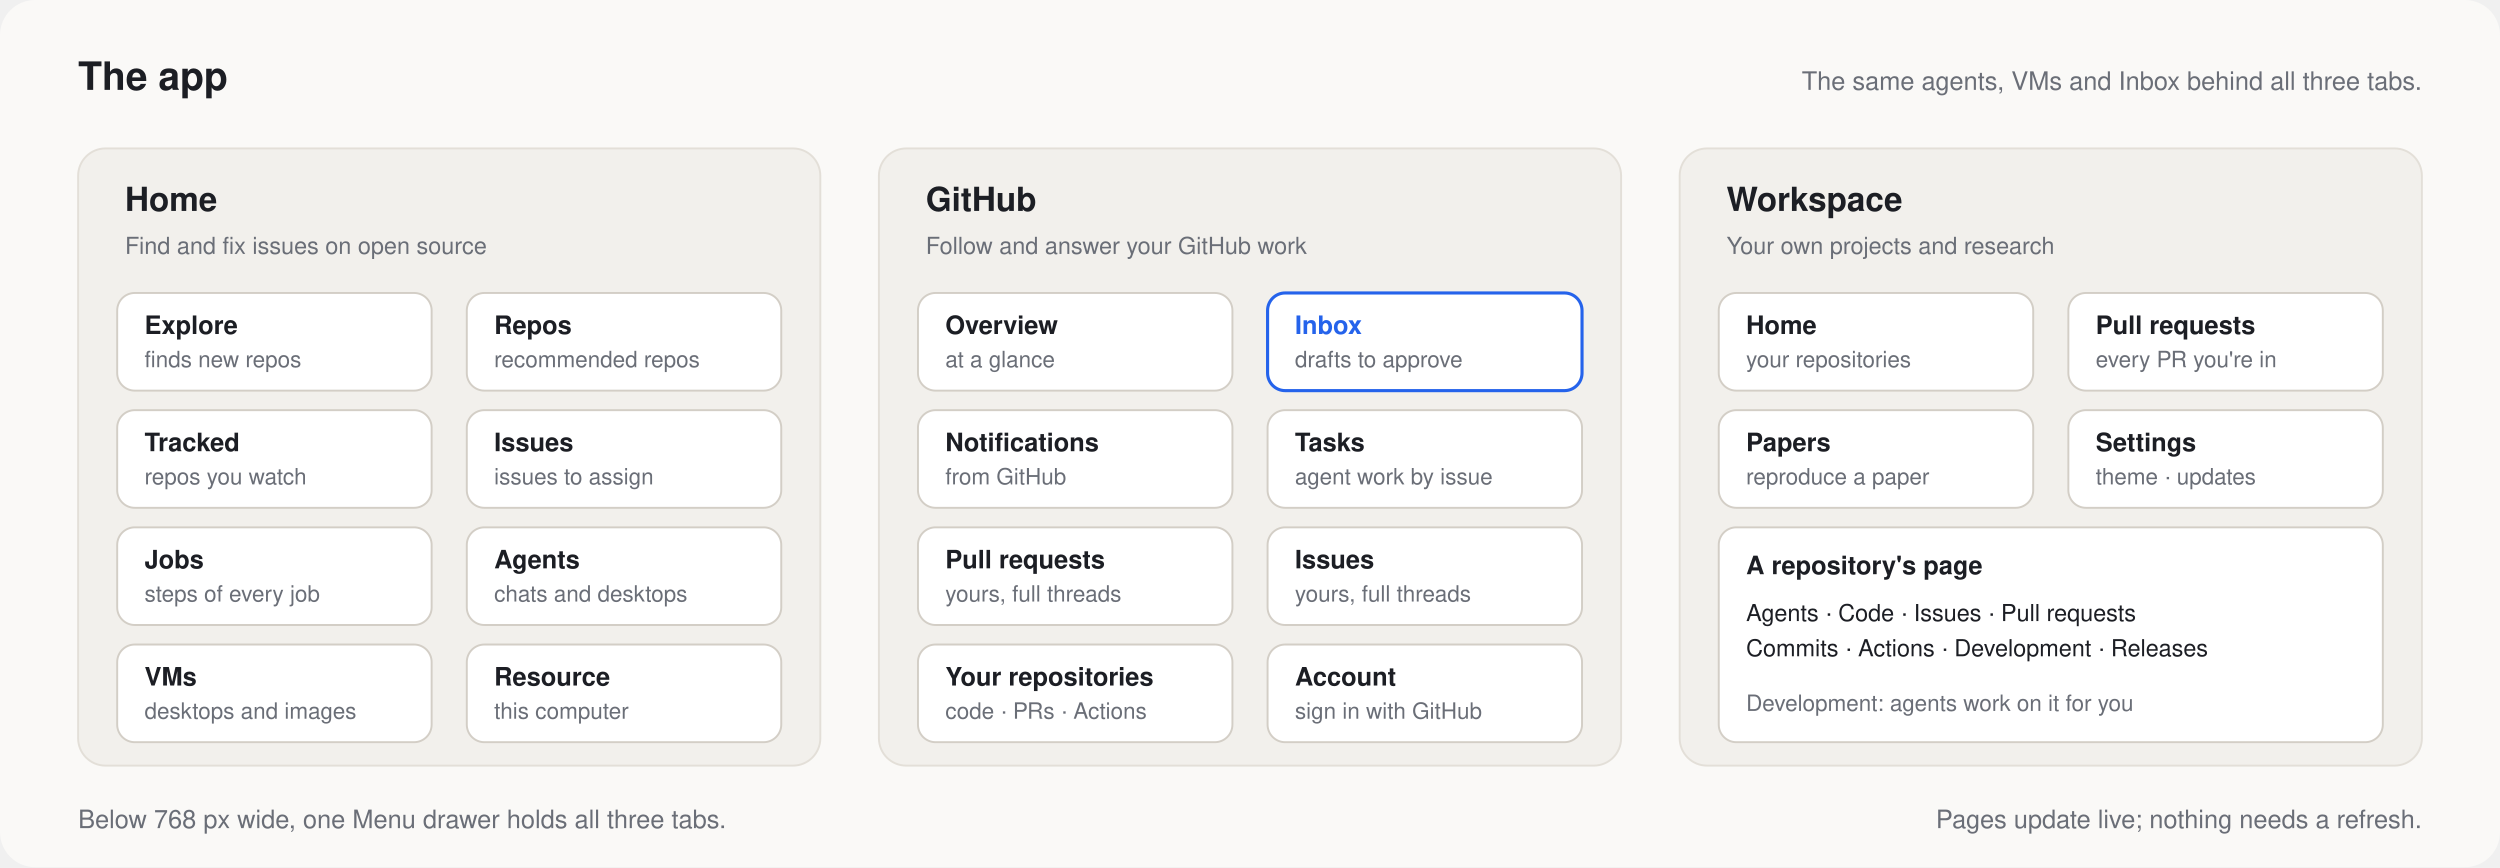
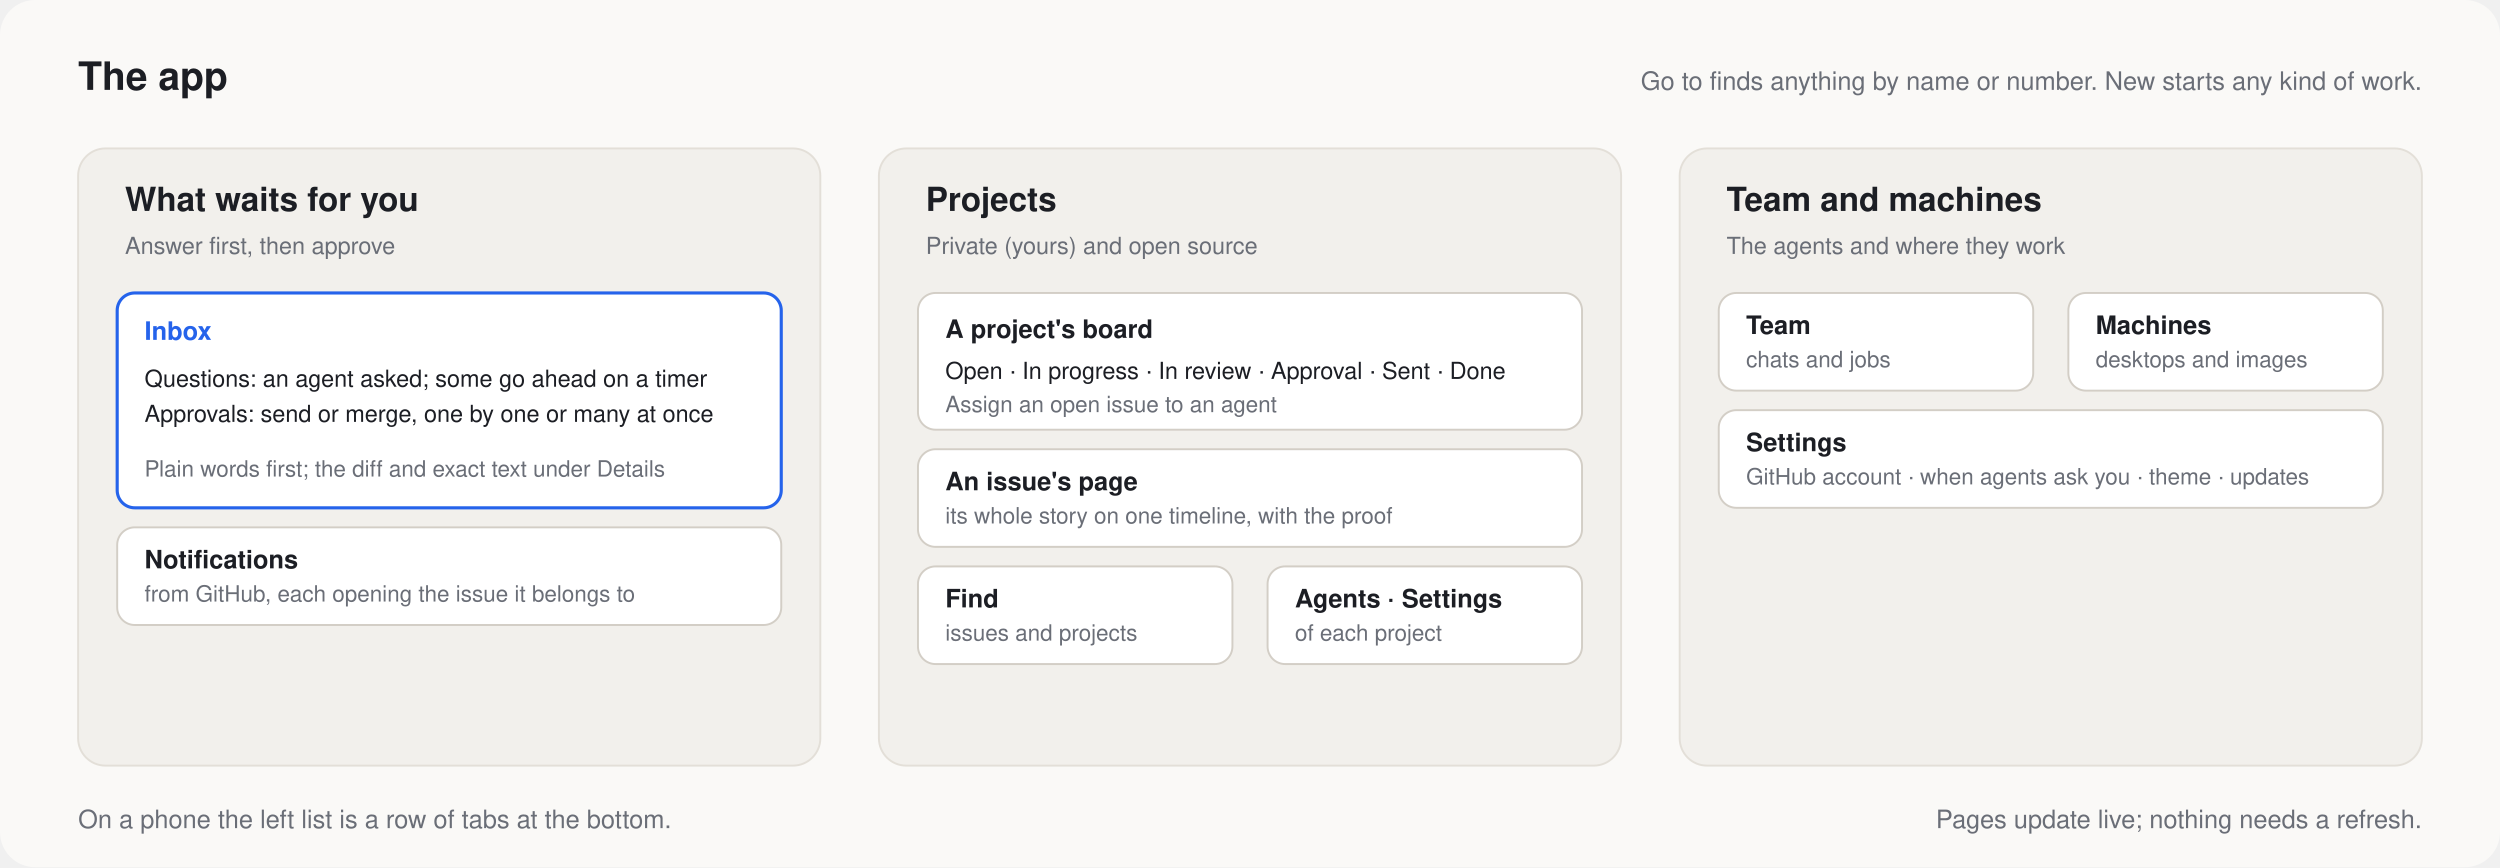
- <svg xmlns="http://www.w3.org/2000/svg" viewBox="0 0 1280 444" width="1280" height="444" role="img" aria-label="Seraph's three header tabs and their pages. Home, for finding and fixing issues on open source: Explore, Repos, Tracked, Issues, Jobs, Agents, VMs, Resource. GitHub, for following and answering your GitHub work: Overview, Inbox, Notifications, Tasks, Pull requests, Issues, Your repositories, Account. Workspace, for your own projects and research: Home, Pull requests, Papers, Settings, and a repository's page with Agents, Code, Issues, Pull requests, Commits, Actions, Development and Releases." font-family="'Instrument Sans', -apple-system, BlinkMacSystemFont, 'Segoe UI', Helvetica, Arial, sans-serif">
+ <svg xmlns="http://www.w3.org/2000/svg" viewBox="0 0 1280 444" width="1280" height="444" role="img" aria-label="Seraph's left list in three parts. What waits for you: the Inbox with its Questions and Approvals tabs, and Notifications. Projects, private and open source: each project's board from Open to Done, one page per issue with its whole timeline, Find issues and Find projects, and the project's Agents and Settings. Team and machines: Team with each agent's chat, Machines with desktops and Images, and Settings." font-family="'Instrument Sans', -apple-system, BlinkMacSystemFont, 'Segoe UI', Helvetica, Arial, sans-serif">
  <style>
    .bg { fill: #faf9f7; }
    .lane { fill: #f2f0ec; stroke: #e3dfd8; }
    .box { fill: #ffffff; stroke: #d3cec6; }
    .key { fill: #ffffff; stroke: #2563eb; stroke-width: 1.6; }
    .t { fill: #1c1e24; }
    .m { fill: #6a6e77; }
    .accent { fill: #2563eb; }
    @media (prefers-color-scheme: dark) {
      .bg { fill: #0e1015; }
      .lane { fill: #151821; stroke: #232836; }
      .box { fill: #1b1f2a; stroke: #2f3546; }
      .key { fill: #1b1f2a; stroke: #4f8cff; }
      .t { fill: #e8eaef; }
      .m { fill: #9aa1ad; }
      .accent { fill: #4f8cff; }
    }
  </style>
  <rect class="bg" x="0" y="0" width="1280" height="444" rx="18" />
  <text class="t" x="40" y="46" font-size="20" font-weight="600">The app</text>
-   <text class="m" x="1240" y="46" font-size="13" text-anchor="end">The same agents, VMs and Inbox behind all three tabs.</text>
+   <text class="m" x="1240" y="46" font-size="13" text-anchor="end">Go to finds anything by name or number. New starts any kind of work.</text>
  <rect class="lane" x="40" y="76" width="380" height="316" rx="14" />
-   <text class="t" x="64" y="108" font-size="17" font-weight="600">Home</text>
-   <text class="m" x="64" y="130" font-size="12">Find and fix issues on open source</text>
-   <rect class="box" x="60" y="150" width="161" height="50" rx="9" />
-   <text class="t" x="74" y="171" font-size="13" font-weight="600">Explore</text>
-   <text class="m" x="74" y="188" font-size="11.5">finds new repos</text>
-   <rect class="box" x="239" y="150" width="161" height="50" rx="9" />
-   <text class="t" x="253" y="171" font-size="13" font-weight="600">Repos</text>
-   <text class="m" x="253" y="188" font-size="11.5">recommended repos</text>
-   <rect class="box" x="60" y="210" width="161" height="50" rx="9" />
-   <text class="t" x="74" y="231" font-size="13" font-weight="600">Tracked</text>
-   <text class="m" x="74" y="248" font-size="11.5">repos you watch</text>
-   <rect class="box" x="239" y="210" width="161" height="50" rx="9" />
-   <text class="t" x="253" y="231" font-size="13" font-weight="600">Issues</text>
-   <text class="m" x="253" y="248" font-size="11.5">issues to assign</text>
-   <rect class="box" x="60" y="270" width="161" height="50" rx="9" />
-   <text class="t" x="74" y="291" font-size="13" font-weight="600">Jobs</text>
-   <text class="m" x="74" y="308" font-size="11.5">steps of every job</text>
-   <rect class="box" x="239" y="270" width="161" height="50" rx="9" />
-   <text class="t" x="253" y="291" font-size="13" font-weight="600">Agents</text>
-   <text class="m" x="253" y="308" font-size="11.5">chats and desktops</text>
-   <rect class="box" x="60" y="330" width="161" height="50" rx="9" />
-   <text class="t" x="74" y="351" font-size="13" font-weight="600">VMs</text>
-   <text class="m" x="74" y="368" font-size="11.5">desktops and images</text>
-   <rect class="box" x="239" y="330" width="161" height="50" rx="9" />
-   <text class="t" x="253" y="351" font-size="13" font-weight="600">Resource</text>
-   <text class="m" x="253" y="368" font-size="11.5">this computer</text>
+   <text class="t" x="64" y="108" font-size="17" font-weight="600">What waits for you</text>
+   <text class="m" x="64" y="130" font-size="12">Answer first, then approve</text>
+   <rect class="key" x="60" y="150" width="340" height="110" rx="9" />
+   <text class="accent" x="74" y="174" font-size="13" font-weight="600">Inbox</text>
+   <text class="t" x="74" y="198" font-size="12">Questions: an agent asked; some go ahead on a timer</text>
+   <text class="t" x="74" y="216" font-size="12">Approvals: send or merge, one by one or many at once</text>
+   <text class="m" x="74" y="244" font-size="11.5">Plain words first; the diff and exact text under Details</text>
+   <rect class="box" x="60" y="270" width="340" height="50" rx="9" />
+   <text class="t" x="74" y="291" font-size="13" font-weight="600">Notifications</text>
+   <text class="m" x="74" y="308" font-size="11.5">from GitHub, each opening the issue it belongs to</text>
  <rect class="lane" x="450" y="76" width="380" height="316" rx="14" />
-   <text class="t" x="474" y="108" font-size="17" font-weight="600">GitHub</text>
-   <text class="m" x="474" y="130" font-size="12">Follow and answer your GitHub work</text>
-   <rect class="box" x="470" y="150" width="161" height="50" rx="9" />
-   <text class="t" x="484" y="171" font-size="13" font-weight="600">Overview</text>
-   <text class="m" x="484" y="188" font-size="11.5">at a glance</text>
-   <rect class="key" x="649" y="150" width="161" height="50" rx="9" />
-   <text class="accent" x="663" y="171" font-size="13" font-weight="600">Inbox</text>
-   <text class="m" x="663" y="188" font-size="11.5">drafts to approve</text>
-   <rect class="box" x="470" y="210" width="161" height="50" rx="9" />
-   <text class="t" x="484" y="231" font-size="13" font-weight="600">Notifications</text>
-   <text class="m" x="484" y="248" font-size="11.5">from GitHub</text>
-   <rect class="box" x="649" y="210" width="161" height="50" rx="9" />
-   <text class="t" x="663" y="231" font-size="13" font-weight="600">Tasks</text>
-   <text class="m" x="663" y="248" font-size="11.5">agent work by issue</text>
-   <rect class="box" x="470" y="270" width="161" height="50" rx="9" />
-   <text class="t" x="484" y="291" font-size="13" font-weight="600">Pull requests</text>
-   <text class="m" x="484" y="308" font-size="11.5">yours, full threads</text>
-   <rect class="box" x="649" y="270" width="161" height="50" rx="9" />
-   <text class="t" x="663" y="291" font-size="13" font-weight="600">Issues</text>
-   <text class="m" x="663" y="308" font-size="11.5">yours, full threads</text>
-   <rect class="box" x="470" y="330" width="161" height="50" rx="9" />
-   <text class="t" x="484" y="351" font-size="13" font-weight="600">Your repositories</text>
-   <text class="m" x="484" y="368" font-size="11.5">code · PRs · Actions</text>
-   <rect class="box" x="649" y="330" width="161" height="50" rx="9" />
-   <text class="t" x="663" y="351" font-size="13" font-weight="600">Account</text>
-   <text class="m" x="663" y="368" font-size="11.5">sign in with GitHub</text>
+   <text class="t" x="474" y="108" font-size="17" font-weight="600">Projects</text>
+   <text class="m" x="474" y="130" font-size="12">Private (yours) and open source</text>
+   <rect class="box" x="470" y="150" width="340" height="70" rx="9" />
+   <text class="t" x="484" y="173" font-size="13" font-weight="600">A project's board</text>
+   <text class="t" x="484" y="194" font-size="12">Open · In progress · In review · Approval · Sent · Done</text>
+   <text class="m" x="484" y="211" font-size="11.5">Assign an open issue to an agent</text>
+   <rect class="box" x="470" y="230" width="340" height="50" rx="9" />
+   <text class="t" x="484" y="251" font-size="13" font-weight="600">An issue's page</text>
+   <text class="m" x="484" y="268" font-size="11.5">its whole story on one timeline, with the proof</text>
+   <rect class="box" x="470" y="290" width="161" height="50" rx="9" />
+   <text class="t" x="484" y="311" font-size="13" font-weight="600">Find</text>
+   <text class="m" x="484" y="328" font-size="11.5">issues and projects</text>
+   <rect class="box" x="649" y="290" width="161" height="50" rx="9" />
+   <text class="t" x="663" y="311" font-size="13" font-weight="600">Agents · Settings</text>
+   <text class="m" x="663" y="328" font-size="11.5">of each project</text>
  <rect class="lane" x="860" y="76" width="380" height="316" rx="14" />
-   <text class="t" x="884" y="108" font-size="17" font-weight="600">Workspace</text>
-   <text class="m" x="884" y="130" font-size="12">Your own projects and research</text>
+   <text class="t" x="884" y="108" font-size="17" font-weight="600">Team and machines</text>
+   <text class="m" x="884" y="130" font-size="12">The agents and where they work</text>
  <rect class="box" x="880" y="150" width="161" height="50" rx="9" />
-   <text class="t" x="894" y="171" font-size="13" font-weight="600">Home</text>
-   <text class="m" x="894" y="188" font-size="11.5">your repositories</text>
+   <text class="t" x="894" y="171" font-size="13" font-weight="600">Team</text>
+   <text class="m" x="894" y="188" font-size="11.5">chats and jobs</text>
  <rect class="box" x="1059" y="150" width="161" height="50" rx="9" />
-   <text class="t" x="1073" y="171" font-size="13" font-weight="600">Pull requests</text>
-   <text class="m" x="1073" y="188" font-size="11.5">every PR you're in</text>
-   <rect class="box" x="880" y="210" width="161" height="50" rx="9" />
-   <text class="t" x="894" y="231" font-size="13" font-weight="600">Papers</text>
-   <text class="m" x="894" y="248" font-size="11.5">reproduce a paper</text>
-   <rect class="box" x="1059" y="210" width="161" height="50" rx="9" />
-   <text class="t" x="1073" y="231" font-size="13" font-weight="600">Settings</text>
-   <text class="m" x="1073" y="248" font-size="11.5">theme · updates</text>
-   <rect class="box" x="880" y="270" width="340" height="110" rx="9" />
-   <text class="t" x="894" y="294" font-size="13" font-weight="600">A repository's page</text>
-   <text class="t" x="894" y="318" font-size="12">Agents · Code · Issues · Pull requests</text>
-   <text class="t" x="894" y="336" font-size="12">Commits · Actions · Development · Releases</text>
-   <text class="m" x="894" y="364" font-size="11.5">Development: agents work on it for you</text>
-   <text class="m" x="40" y="424" font-size="13">Below 768 px wide, one Menu drawer holds all three tabs.</text>
+   <text class="t" x="1073" y="171" font-size="13" font-weight="600">Machines</text>
+   <text class="m" x="1073" y="188" font-size="11.5">desktops and images</text>
+   <rect class="box" x="880" y="210" width="340" height="50" rx="9" />
+   <text class="t" x="894" y="231" font-size="13" font-weight="600">Settings</text>
+   <text class="m" x="894" y="248" font-size="11.5">GitHub account · when agents ask you · theme · updates</text>
+   <text class="m" x="40" y="424" font-size="13">On a phone the left list is a row of tabs at the bottom.</text>
  <text class="m" x="1240" y="424" font-size="13" text-anchor="end">Pages update live; nothing needs a refresh.</text>
</svg>
